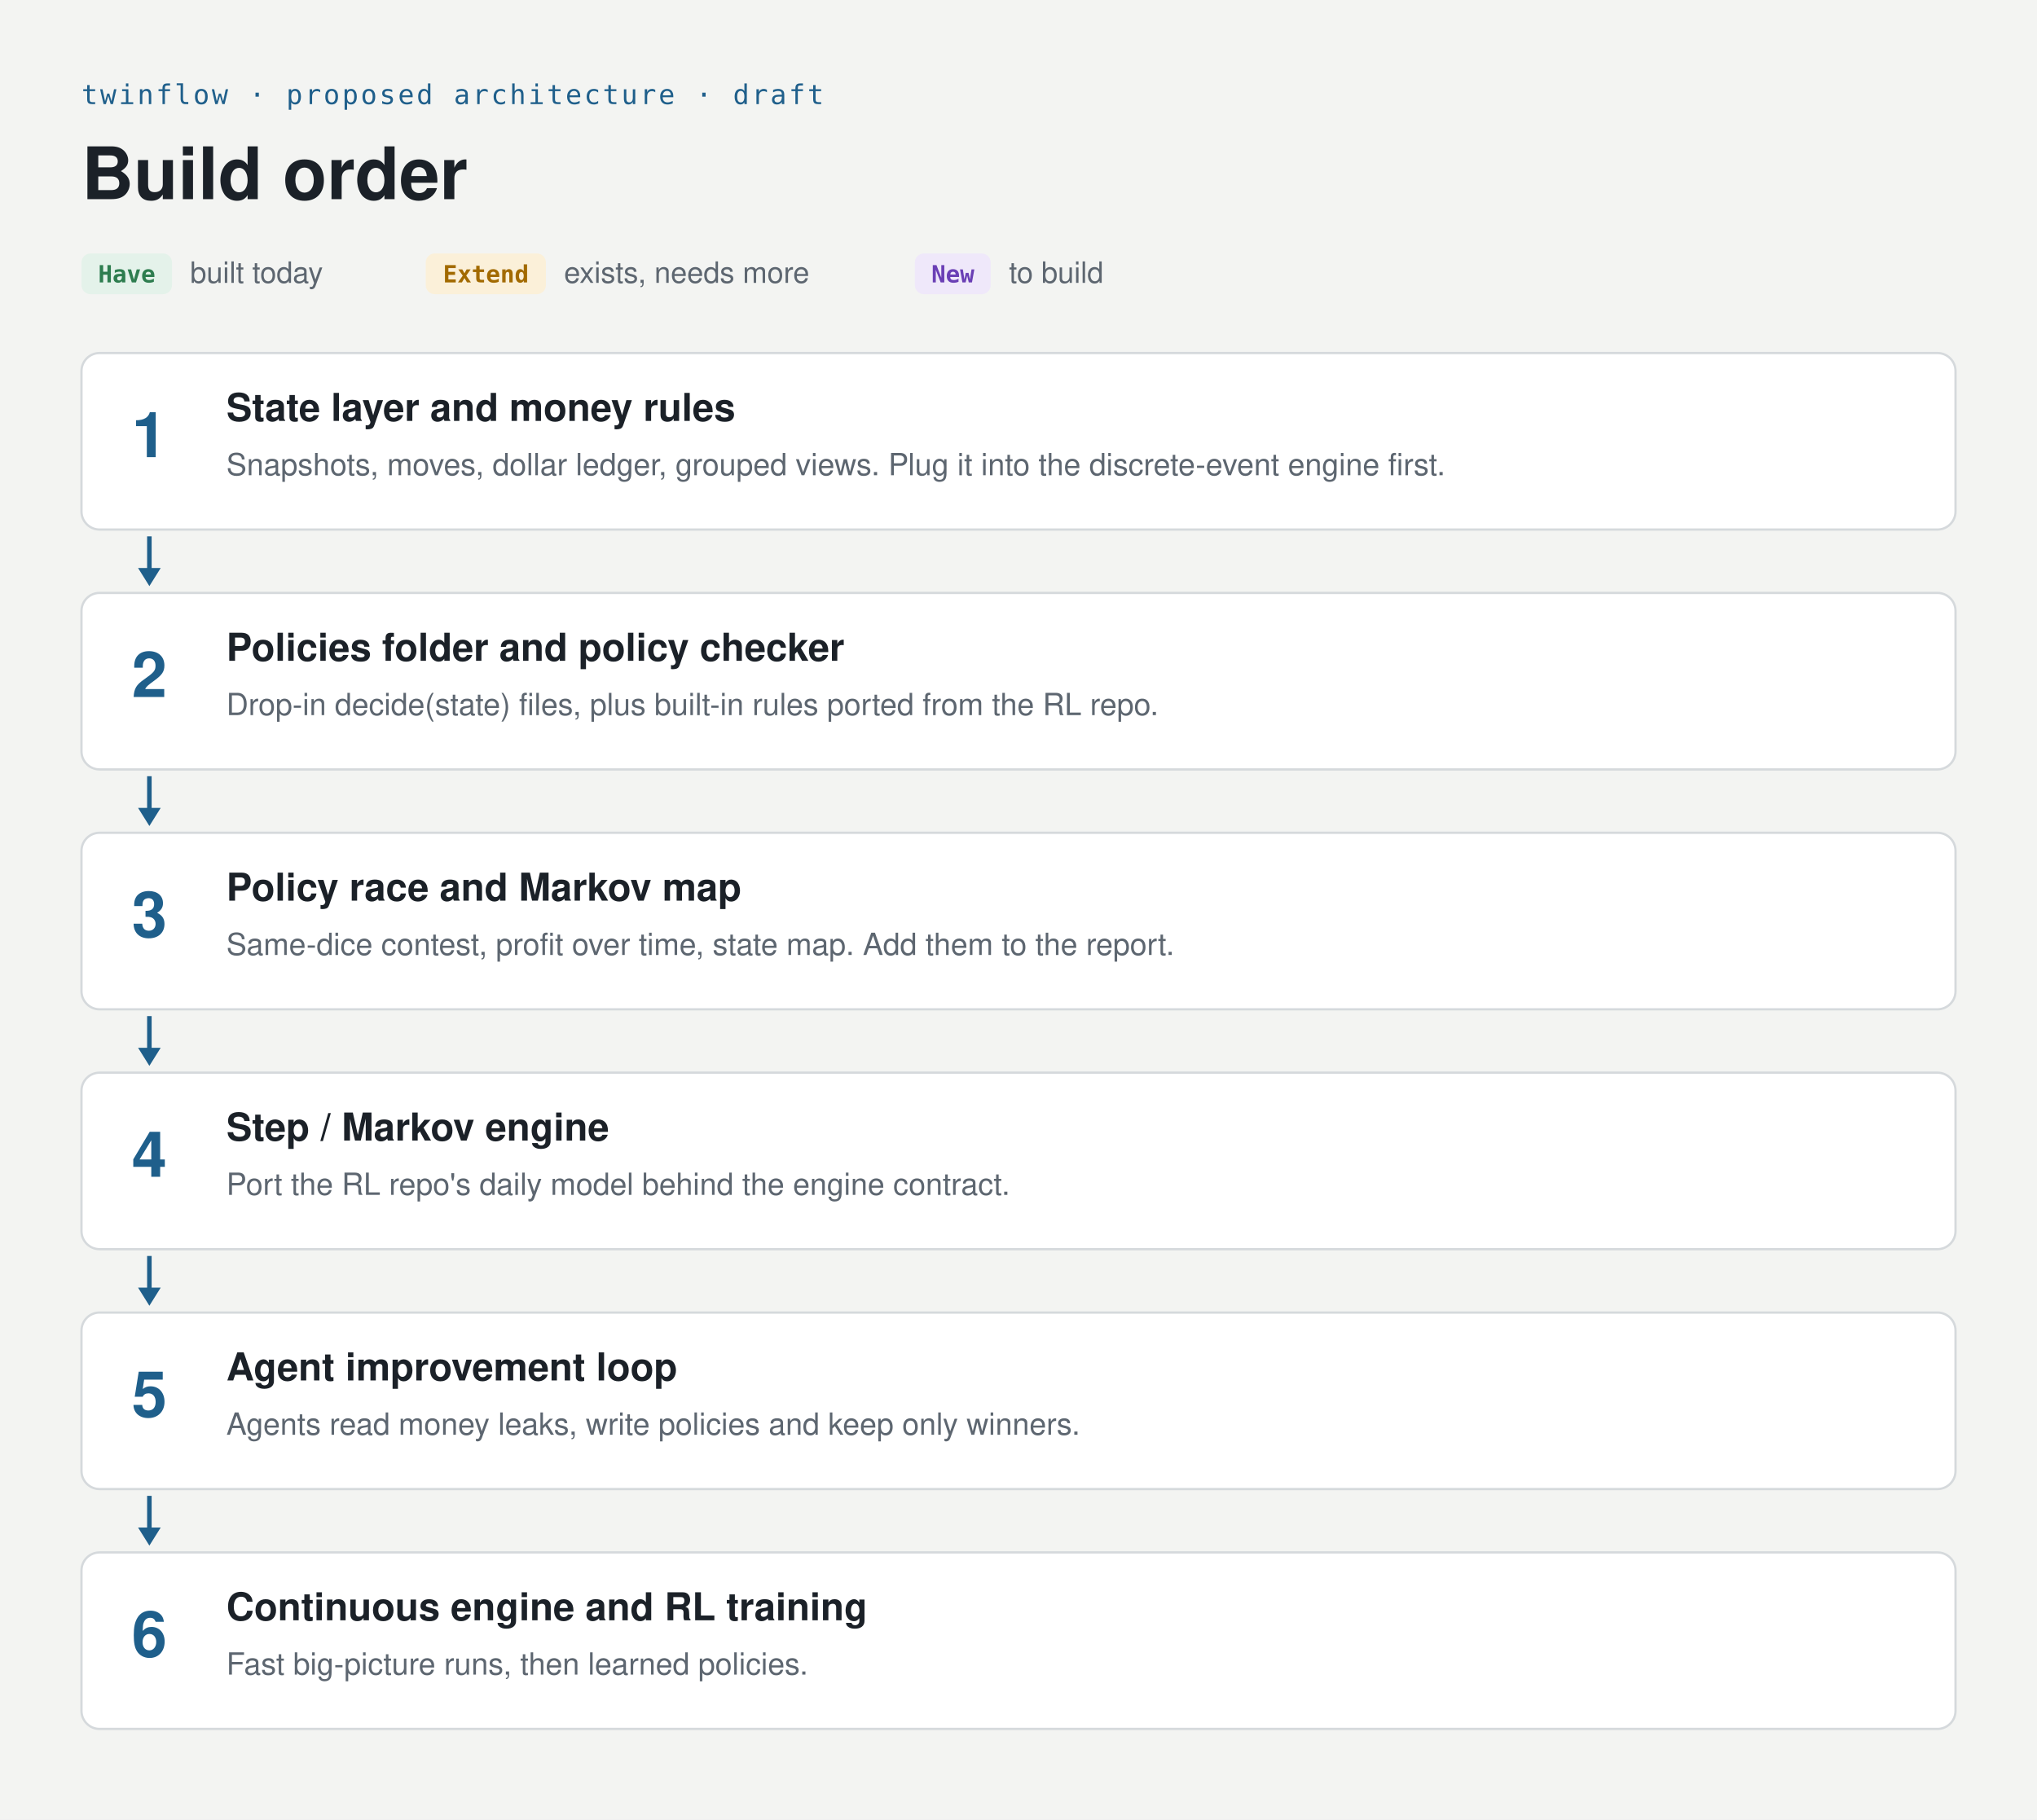
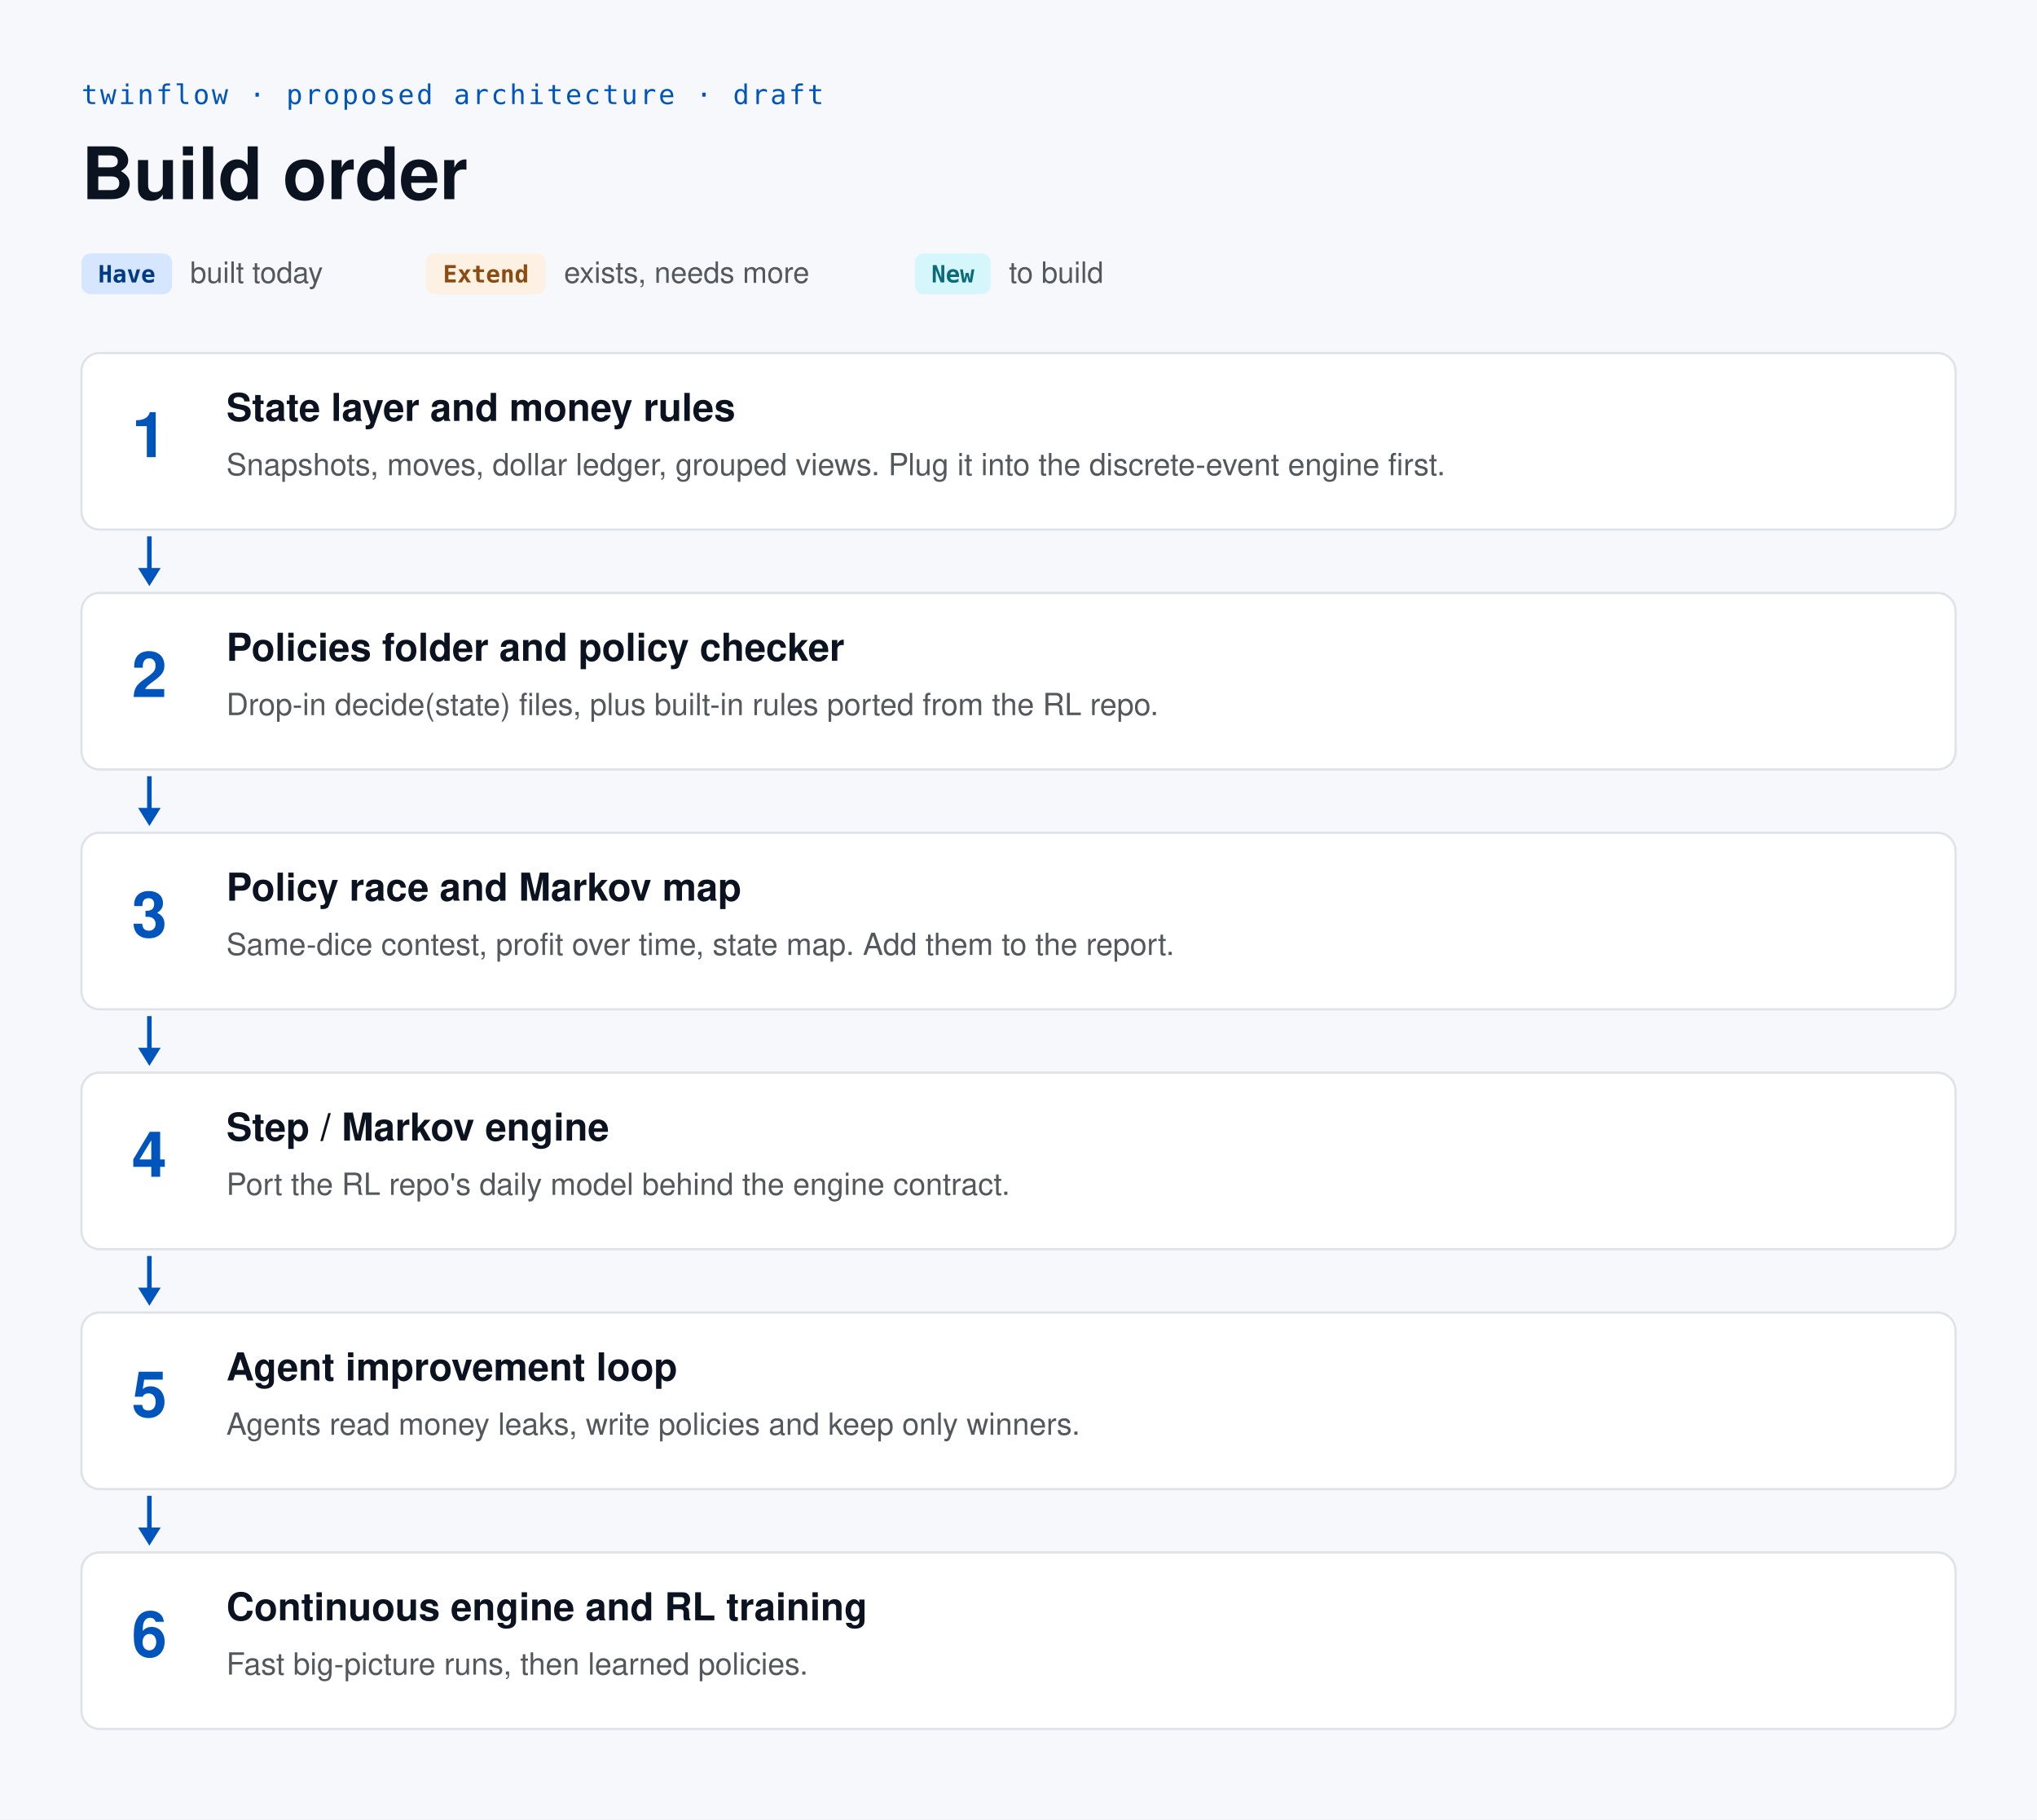
<svg xmlns="http://www.w3.org/2000/svg" width="900" height="804" viewBox="0 0 900 804" font-family="IBM Plex Sans, Helvetica, Arial, sans-serif">
-   <rect x="0" y="0" width="900" height="804" fill="#f3f4f2" />
-   <text x="36.0" y="46.0" font-family="IBM Plex Mono, Menlo, monospace" font-size="12" fill="#1f5f8b" text-anchor="start" letter-spacing="1">
+   <rect x="0" y="0" width="900" height="804" fill="#f6f8fb" />
+   <text x="36.0" y="46.0" font-family="IBM Plex Mono, Menlo, monospace" font-size="12" fill="#0055bc" text-anchor="start" letter-spacing="1">
    <tspan x="36.0" y="46.0">twinflow · proposed architecture · draft</tspan>
  </text>
-   <text x="36.0" y="88.0" font-family="IBM Plex Sans, Helvetica, Arial, sans-serif" font-size="32" fill="#1b2128" text-anchor="start" font-weight="600">
+   <text x="36.0" y="88.0" font-family="IBM Plex Sans, Helvetica, Arial, sans-serif" font-size="32" fill="#0b1220" text-anchor="start" font-weight="600">
    <tspan x="36.0" y="88.0">Build order</tspan>
  </text>
-   <rect x="36.0" y="112.0" width="40.0" height="18.0" rx="4" fill="#e4f2ea" />
-   <text x="56.0" y="124.8" font-family="IBM Plex Mono, Menlo, monospace" font-size="10.5" fill="#2e7d4f" text-anchor="middle" font-weight="600">
+   <rect x="36.0" y="112.0" width="40.0" height="18.0" rx="4" fill="#d6e6ff" />
+   <text x="56.0" y="124.8" font-family="IBM Plex Mono, Menlo, monospace" font-size="10.5" fill="#003b82" text-anchor="middle" font-weight="600">
    <tspan x="56.0" y="124.8">Have</tspan>
  </text>
-   <text x="84.0" y="125.0" font-family="IBM Plex Sans, Helvetica, Arial, sans-serif" font-size="13" fill="#5d6670" text-anchor="start">
+   <text x="84.0" y="125.0" font-family="IBM Plex Sans, Helvetica, Arial, sans-serif" font-size="13" fill="#54585c" text-anchor="start">
    <tspan x="84.0" y="125.0">built today</tspan>
  </text>
-   <rect x="188.1" y="112.0" width="53.1" height="18.0" rx="4" fill="#fbf0d9" />
-   <text x="214.7" y="124.8" font-family="IBM Plex Mono, Menlo, monospace" font-size="10.5" fill="#a26a00" text-anchor="middle" font-weight="600">
+   <rect x="188.1" y="112.0" width="53.1" height="18.0" rx="4" fill="#fdf1e4" />
+   <text x="214.7" y="124.8" font-family="IBM Plex Mono, Menlo, monospace" font-size="10.5" fill="#8a4c11" text-anchor="middle" font-weight="600">
    <tspan x="214.7" y="124.8">Extend</tspan>
  </text>
-   <text x="249.2" y="125.0" font-family="IBM Plex Sans, Helvetica, Arial, sans-serif" font-size="13" fill="#5d6670" text-anchor="start">
+   <text x="249.2" y="125.0" font-family="IBM Plex Sans, Helvetica, Arial, sans-serif" font-size="13" fill="#54585c" text-anchor="start">
    <tspan x="249.2" y="125.0">exists, needs more</tspan>
  </text>
-   <rect x="404.2" y="112.0" width="33.5" height="18.0" rx="4" fill="#efe8fa" />
-   <text x="421.0" y="124.8" font-family="IBM Plex Mono, Menlo, monospace" font-size="10.5" fill="#6a3fb5" text-anchor="middle" font-weight="600">
+   <rect x="404.2" y="112.0" width="33.5" height="18.0" rx="4" fill="#d5f6fb" />
+   <text x="421.0" y="124.8" font-family="IBM Plex Mono, Menlo, monospace" font-size="10.5" fill="#0b6b7a" text-anchor="middle" font-weight="600">
    <tspan x="421.0" y="124.8">New</tspan>
  </text>
-   <text x="445.8" y="125.0" font-family="IBM Plex Sans, Helvetica, Arial, sans-serif" font-size="13" fill="#5d6670" text-anchor="start">
+   <text x="445.8" y="125.0" font-family="IBM Plex Sans, Helvetica, Arial, sans-serif" font-size="13" fill="#54585c" text-anchor="start">
    <tspan x="445.8" y="125.0">to build</tspan>
  </text>
-   <rect x="36.0" y="156.0" width="828.0" height="78.0" rx="8" fill="#ffffff" stroke="#d5d9dc" stroke-width="1" />
-   <text x="66.0" y="202.0" font-family="IBM Plex Sans, Helvetica, Arial, sans-serif" font-size="28" fill="#1f5f8b" text-anchor="middle" font-weight="600">
+   <rect x="36.0" y="156.0" width="828.0" height="78.0" rx="8" fill="#ffffff" stroke="#dfe3e8" stroke-width="1" />
+   <text x="66.0" y="202.0" font-family="IBM Plex Sans, Helvetica, Arial, sans-serif" font-size="28" fill="#0055bc" text-anchor="middle" font-weight="600">
    <tspan x="66.0" y="202.0">1</tspan>
  </text>
-   <text x="100.0" y="186.0" font-family="IBM Plex Sans, Helvetica, Arial, sans-serif" font-size="17" fill="#1b2128" text-anchor="start" font-weight="600">
+   <text x="100.0" y="186.0" font-family="IBM Plex Sans, Helvetica, Arial, sans-serif" font-size="17" fill="#0b1220" text-anchor="start" font-weight="600">
    <tspan x="100.0" y="186.0">State layer and money rules</tspan>
  </text>
-   <text x="100.0" y="210.0" font-family="IBM Plex Sans, Helvetica, Arial, sans-serif" font-size="13.5" fill="#5d6670" text-anchor="start">
+   <text x="100.0" y="210.0" font-family="IBM Plex Sans, Helvetica, Arial, sans-serif" font-size="13.5" fill="#54585c" text-anchor="start">
    <tspan x="100.0" y="210.0">Snapshots, moves, dollar ledger, grouped views. Plug it into the discrete-event engine first.</tspan>
  </text>
-   <line x1="66.0" y1="237.0" x2="66.0" y2="252.0" stroke="#1f5f8b" stroke-width="2" fill="none" />
-   <polygon points="61.0,251.0 71.0,251.0 66.0,259.0" fill="#1f5f8b" />
-   <rect x="36.0" y="262.0" width="828.0" height="78.0" rx="8" fill="#ffffff" stroke="#d5d9dc" stroke-width="1" />
-   <text x="66.0" y="308.0" font-family="IBM Plex Sans, Helvetica, Arial, sans-serif" font-size="28" fill="#1f5f8b" text-anchor="middle" font-weight="600">
+   <line x1="66.0" y1="237.0" x2="66.0" y2="252.0" stroke="#0055bc" stroke-width="2" fill="none" />
+   <polygon points="61.0,251.0 71.0,251.0 66.0,259.0" fill="#0055bc" />
+   <rect x="36.0" y="262.0" width="828.0" height="78.0" rx="8" fill="#ffffff" stroke="#dfe3e8" stroke-width="1" />
+   <text x="66.0" y="308.0" font-family="IBM Plex Sans, Helvetica, Arial, sans-serif" font-size="28" fill="#0055bc" text-anchor="middle" font-weight="600">
    <tspan x="66.0" y="308.0">2</tspan>
  </text>
-   <text x="100.0" y="292.0" font-family="IBM Plex Sans, Helvetica, Arial, sans-serif" font-size="17" fill="#1b2128" text-anchor="start" font-weight="600">
+   <text x="100.0" y="292.0" font-family="IBM Plex Sans, Helvetica, Arial, sans-serif" font-size="17" fill="#0b1220" text-anchor="start" font-weight="600">
    <tspan x="100.0" y="292.0">Policies folder and policy checker</tspan>
  </text>
-   <text x="100.0" y="316.0" font-family="IBM Plex Sans, Helvetica, Arial, sans-serif" font-size="13.5" fill="#5d6670" text-anchor="start">
+   <text x="100.0" y="316.0" font-family="IBM Plex Sans, Helvetica, Arial, sans-serif" font-size="13.5" fill="#54585c" text-anchor="start">
    <tspan x="100.0" y="316.0">Drop-in decide(state) files, plus built-in rules ported from the RL repo.</tspan>
  </text>
-   <line x1="66.0" y1="343.0" x2="66.0" y2="358.0" stroke="#1f5f8b" stroke-width="2" fill="none" />
-   <polygon points="61.0,357.0 71.0,357.0 66.0,365.0" fill="#1f5f8b" />
-   <rect x="36.0" y="368.0" width="828.0" height="78.0" rx="8" fill="#ffffff" stroke="#d5d9dc" stroke-width="1" />
-   <text x="66.0" y="414.0" font-family="IBM Plex Sans, Helvetica, Arial, sans-serif" font-size="28" fill="#1f5f8b" text-anchor="middle" font-weight="600">
+   <line x1="66.0" y1="343.0" x2="66.0" y2="358.0" stroke="#0055bc" stroke-width="2" fill="none" />
+   <polygon points="61.0,357.0 71.0,357.0 66.0,365.0" fill="#0055bc" />
+   <rect x="36.0" y="368.0" width="828.0" height="78.0" rx="8" fill="#ffffff" stroke="#dfe3e8" stroke-width="1" />
+   <text x="66.0" y="414.0" font-family="IBM Plex Sans, Helvetica, Arial, sans-serif" font-size="28" fill="#0055bc" text-anchor="middle" font-weight="600">
    <tspan x="66.0" y="414.0">3</tspan>
  </text>
-   <text x="100.0" y="398.0" font-family="IBM Plex Sans, Helvetica, Arial, sans-serif" font-size="17" fill="#1b2128" text-anchor="start" font-weight="600">
+   <text x="100.0" y="398.0" font-family="IBM Plex Sans, Helvetica, Arial, sans-serif" font-size="17" fill="#0b1220" text-anchor="start" font-weight="600">
    <tspan x="100.0" y="398.0">Policy race and Markov map</tspan>
  </text>
-   <text x="100.0" y="422.0" font-family="IBM Plex Sans, Helvetica, Arial, sans-serif" font-size="13.5" fill="#5d6670" text-anchor="start">
+   <text x="100.0" y="422.0" font-family="IBM Plex Sans, Helvetica, Arial, sans-serif" font-size="13.5" fill="#54585c" text-anchor="start">
    <tspan x="100.0" y="422.0">Same-dice contest, profit over time, state map. Add them to the report.</tspan>
  </text>
-   <line x1="66.0" y1="449.0" x2="66.0" y2="464.0" stroke="#1f5f8b" stroke-width="2" fill="none" />
-   <polygon points="61.0,463.0 71.0,463.0 66.0,471.0" fill="#1f5f8b" />
-   <rect x="36.0" y="474.0" width="828.0" height="78.0" rx="8" fill="#ffffff" stroke="#d5d9dc" stroke-width="1" />
-   <text x="66.0" y="520.0" font-family="IBM Plex Sans, Helvetica, Arial, sans-serif" font-size="28" fill="#1f5f8b" text-anchor="middle" font-weight="600">
+   <line x1="66.0" y1="449.0" x2="66.0" y2="464.0" stroke="#0055bc" stroke-width="2" fill="none" />
+   <polygon points="61.0,463.0 71.0,463.0 66.0,471.0" fill="#0055bc" />
+   <rect x="36.0" y="474.0" width="828.0" height="78.0" rx="8" fill="#ffffff" stroke="#dfe3e8" stroke-width="1" />
+   <text x="66.0" y="520.0" font-family="IBM Plex Sans, Helvetica, Arial, sans-serif" font-size="28" fill="#0055bc" text-anchor="middle" font-weight="600">
    <tspan x="66.0" y="520.0">4</tspan>
  </text>
-   <text x="100.0" y="504.0" font-family="IBM Plex Sans, Helvetica, Arial, sans-serif" font-size="17" fill="#1b2128" text-anchor="start" font-weight="600">
+   <text x="100.0" y="504.0" font-family="IBM Plex Sans, Helvetica, Arial, sans-serif" font-size="17" fill="#0b1220" text-anchor="start" font-weight="600">
    <tspan x="100.0" y="504.0">Step / Markov engine</tspan>
  </text>
-   <text x="100.0" y="528.0" font-family="IBM Plex Sans, Helvetica, Arial, sans-serif" font-size="13.5" fill="#5d6670" text-anchor="start">
+   <text x="100.0" y="528.0" font-family="IBM Plex Sans, Helvetica, Arial, sans-serif" font-size="13.5" fill="#54585c" text-anchor="start">
    <tspan x="100.0" y="528.0">Port the RL repo's daily model behind the engine contract.</tspan>
  </text>
-   <line x1="66.0" y1="555.0" x2="66.0" y2="570.0" stroke="#1f5f8b" stroke-width="2" fill="none" />
-   <polygon points="61.0,569.0 71.0,569.0 66.0,577.0" fill="#1f5f8b" />
-   <rect x="36.0" y="580.0" width="828.0" height="78.0" rx="8" fill="#ffffff" stroke="#d5d9dc" stroke-width="1" />
-   <text x="66.0" y="626.0" font-family="IBM Plex Sans, Helvetica, Arial, sans-serif" font-size="28" fill="#1f5f8b" text-anchor="middle" font-weight="600">
+   <line x1="66.0" y1="555.0" x2="66.0" y2="570.0" stroke="#0055bc" stroke-width="2" fill="none" />
+   <polygon points="61.0,569.0 71.0,569.0 66.0,577.0" fill="#0055bc" />
+   <rect x="36.0" y="580.0" width="828.0" height="78.0" rx="8" fill="#ffffff" stroke="#dfe3e8" stroke-width="1" />
+   <text x="66.0" y="626.0" font-family="IBM Plex Sans, Helvetica, Arial, sans-serif" font-size="28" fill="#0055bc" text-anchor="middle" font-weight="600">
    <tspan x="66.0" y="626.0">5</tspan>
  </text>
-   <text x="100.0" y="610.0" font-family="IBM Plex Sans, Helvetica, Arial, sans-serif" font-size="17" fill="#1b2128" text-anchor="start" font-weight="600">
+   <text x="100.0" y="610.0" font-family="IBM Plex Sans, Helvetica, Arial, sans-serif" font-size="17" fill="#0b1220" text-anchor="start" font-weight="600">
    <tspan x="100.0" y="610.0">Agent improvement loop</tspan>
  </text>
-   <text x="100.0" y="634.0" font-family="IBM Plex Sans, Helvetica, Arial, sans-serif" font-size="13.5" fill="#5d6670" text-anchor="start">
+   <text x="100.0" y="634.0" font-family="IBM Plex Sans, Helvetica, Arial, sans-serif" font-size="13.5" fill="#54585c" text-anchor="start">
    <tspan x="100.0" y="634.0">Agents read money leaks, write policies and keep only winners.</tspan>
  </text>
-   <line x1="66.0" y1="661.0" x2="66.0" y2="676.0" stroke="#1f5f8b" stroke-width="2" fill="none" />
-   <polygon points="61.0,675.0 71.0,675.0 66.0,683.0" fill="#1f5f8b" />
-   <rect x="36.0" y="686.0" width="828.0" height="78.0" rx="8" fill="#ffffff" stroke="#d5d9dc" stroke-width="1" />
-   <text x="66.0" y="732.0" font-family="IBM Plex Sans, Helvetica, Arial, sans-serif" font-size="28" fill="#1f5f8b" text-anchor="middle" font-weight="600">
+   <line x1="66.0" y1="661.0" x2="66.0" y2="676.0" stroke="#0055bc" stroke-width="2" fill="none" />
+   <polygon points="61.0,675.0 71.0,675.0 66.0,683.0" fill="#0055bc" />
+   <rect x="36.0" y="686.0" width="828.0" height="78.0" rx="8" fill="#ffffff" stroke="#dfe3e8" stroke-width="1" />
+   <text x="66.0" y="732.0" font-family="IBM Plex Sans, Helvetica, Arial, sans-serif" font-size="28" fill="#0055bc" text-anchor="middle" font-weight="600">
    <tspan x="66.0" y="732.0">6</tspan>
  </text>
-   <text x="100.0" y="716.0" font-family="IBM Plex Sans, Helvetica, Arial, sans-serif" font-size="17" fill="#1b2128" text-anchor="start" font-weight="600">
+   <text x="100.0" y="716.0" font-family="IBM Plex Sans, Helvetica, Arial, sans-serif" font-size="17" fill="#0b1220" text-anchor="start" font-weight="600">
    <tspan x="100.0" y="716.0">Continuous engine and RL training</tspan>
  </text>
-   <text x="100.0" y="740.0" font-family="IBM Plex Sans, Helvetica, Arial, sans-serif" font-size="13.5" fill="#5d6670" text-anchor="start">
+   <text x="100.0" y="740.0" font-family="IBM Plex Sans, Helvetica, Arial, sans-serif" font-size="13.5" fill="#54585c" text-anchor="start">
    <tspan x="100.0" y="740.0">Fast big-picture runs, then learned policies.</tspan>
  </text>
</svg>
